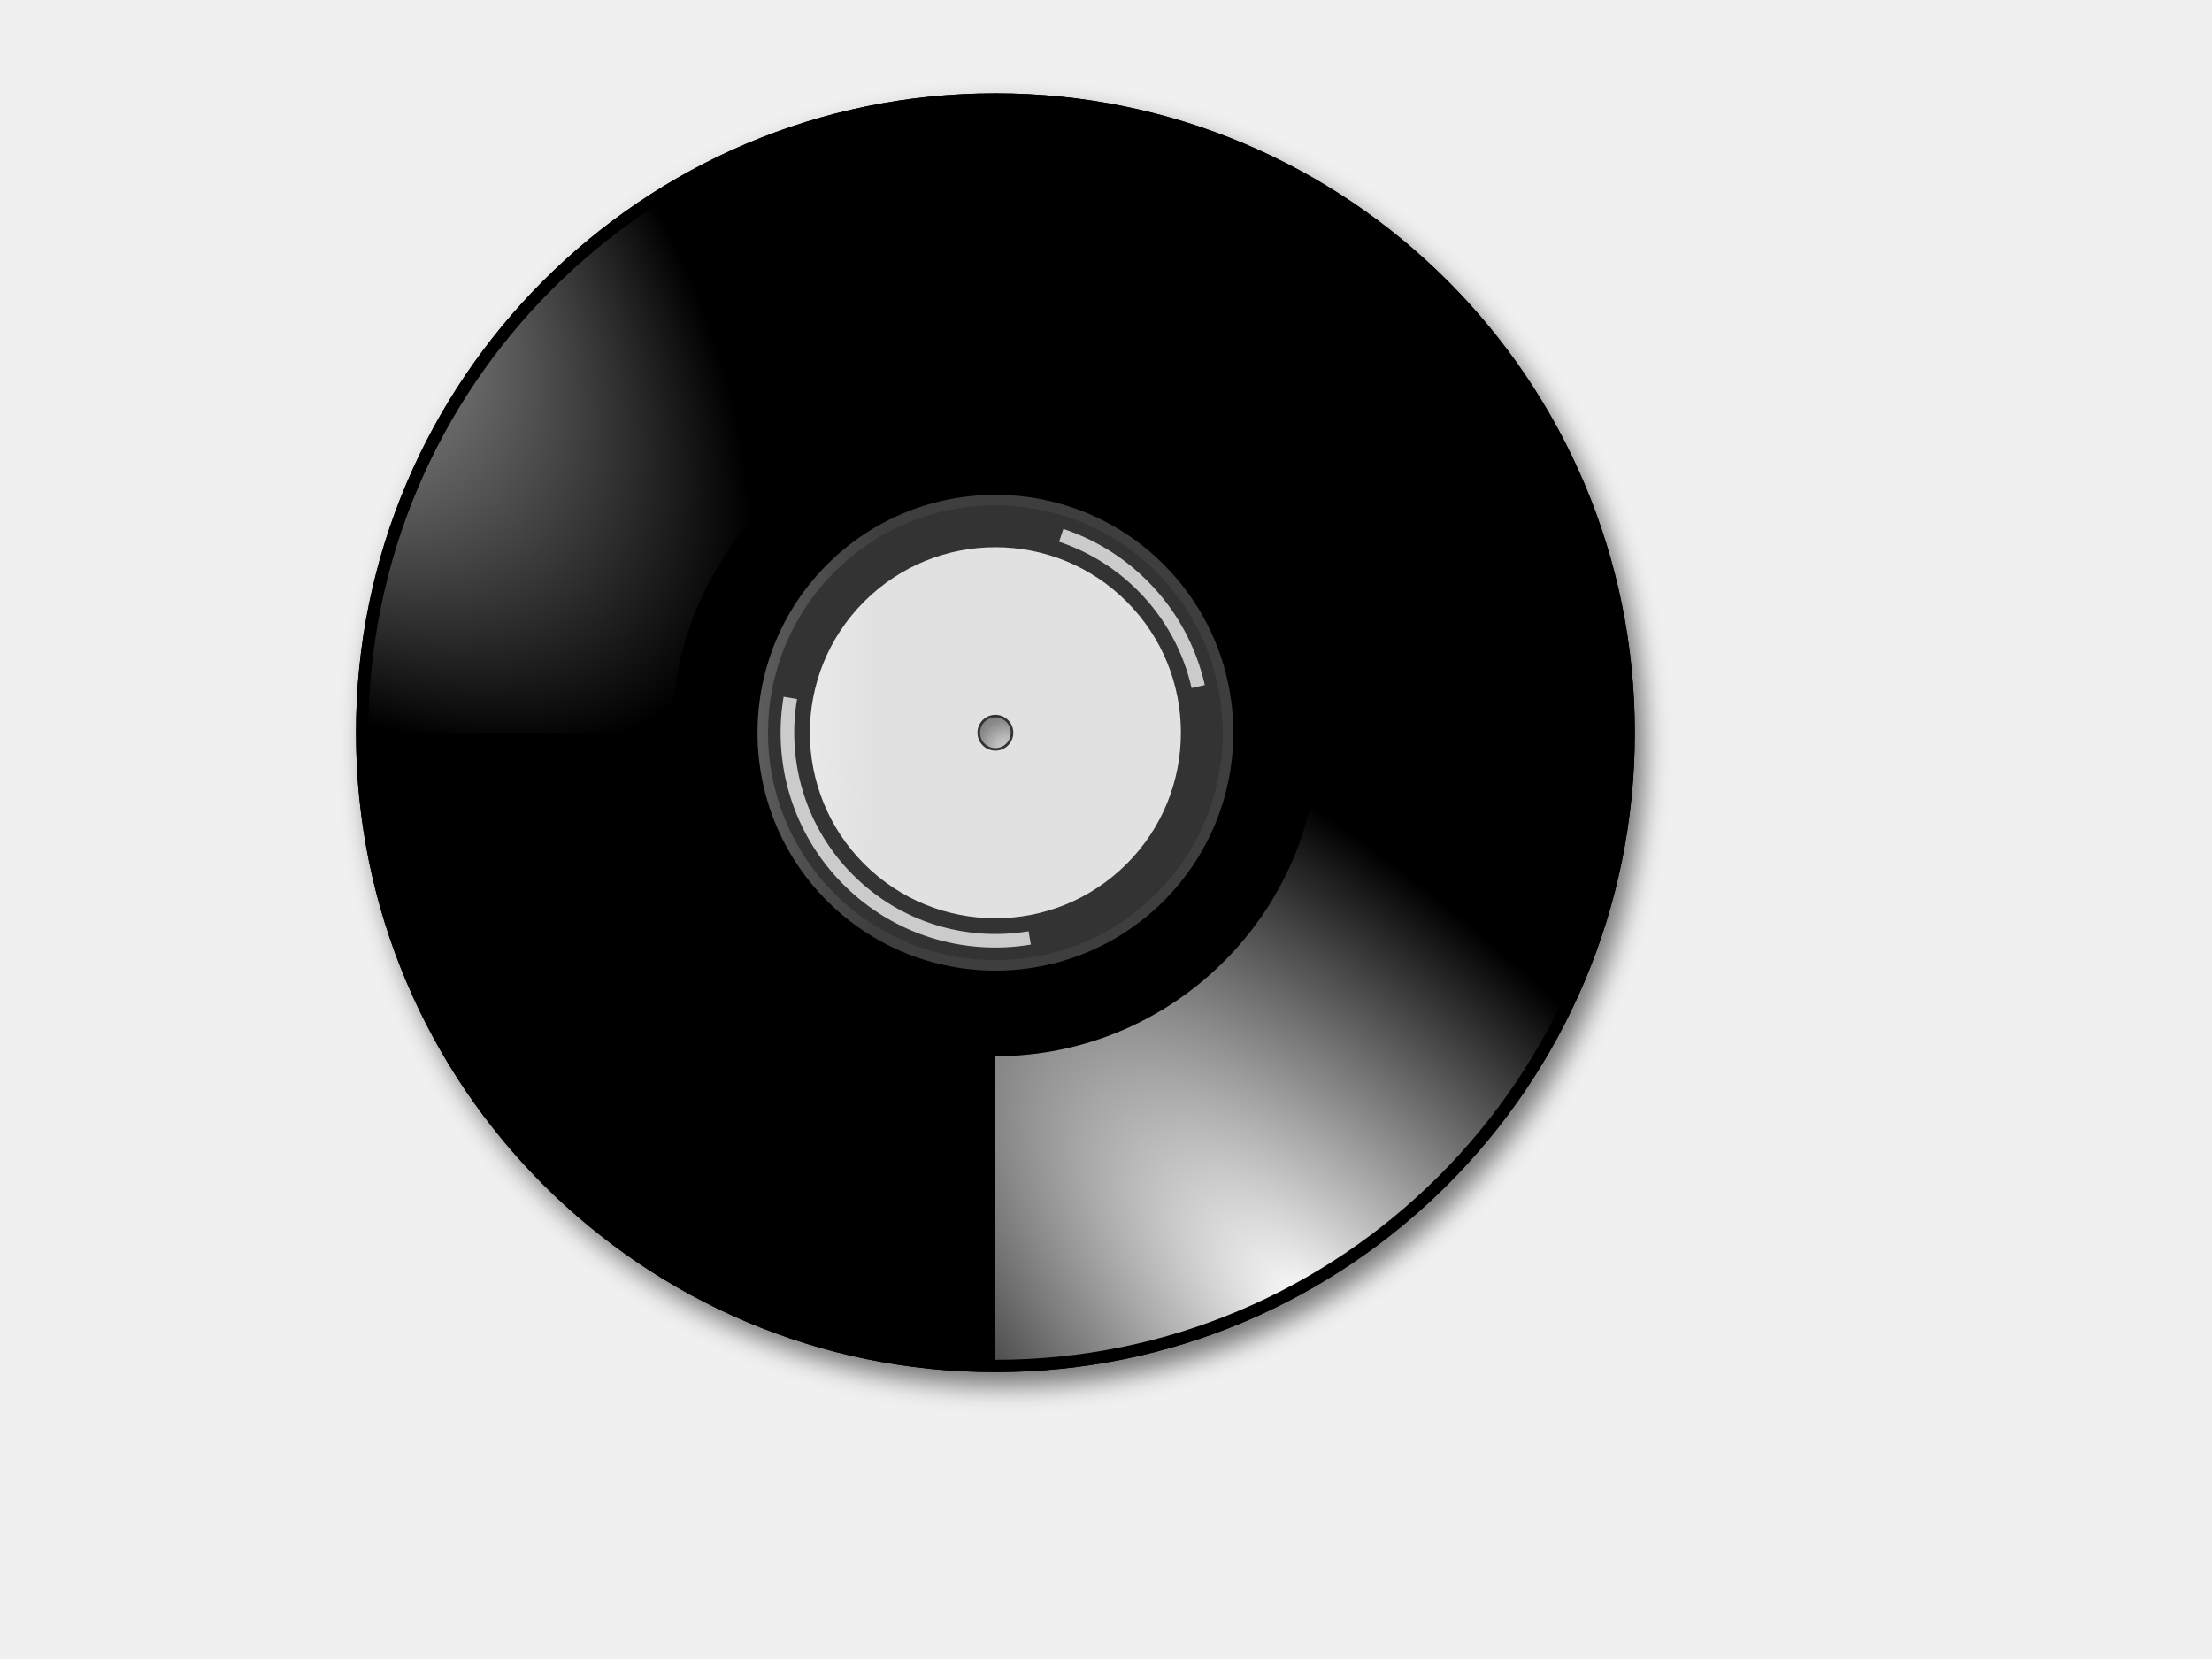
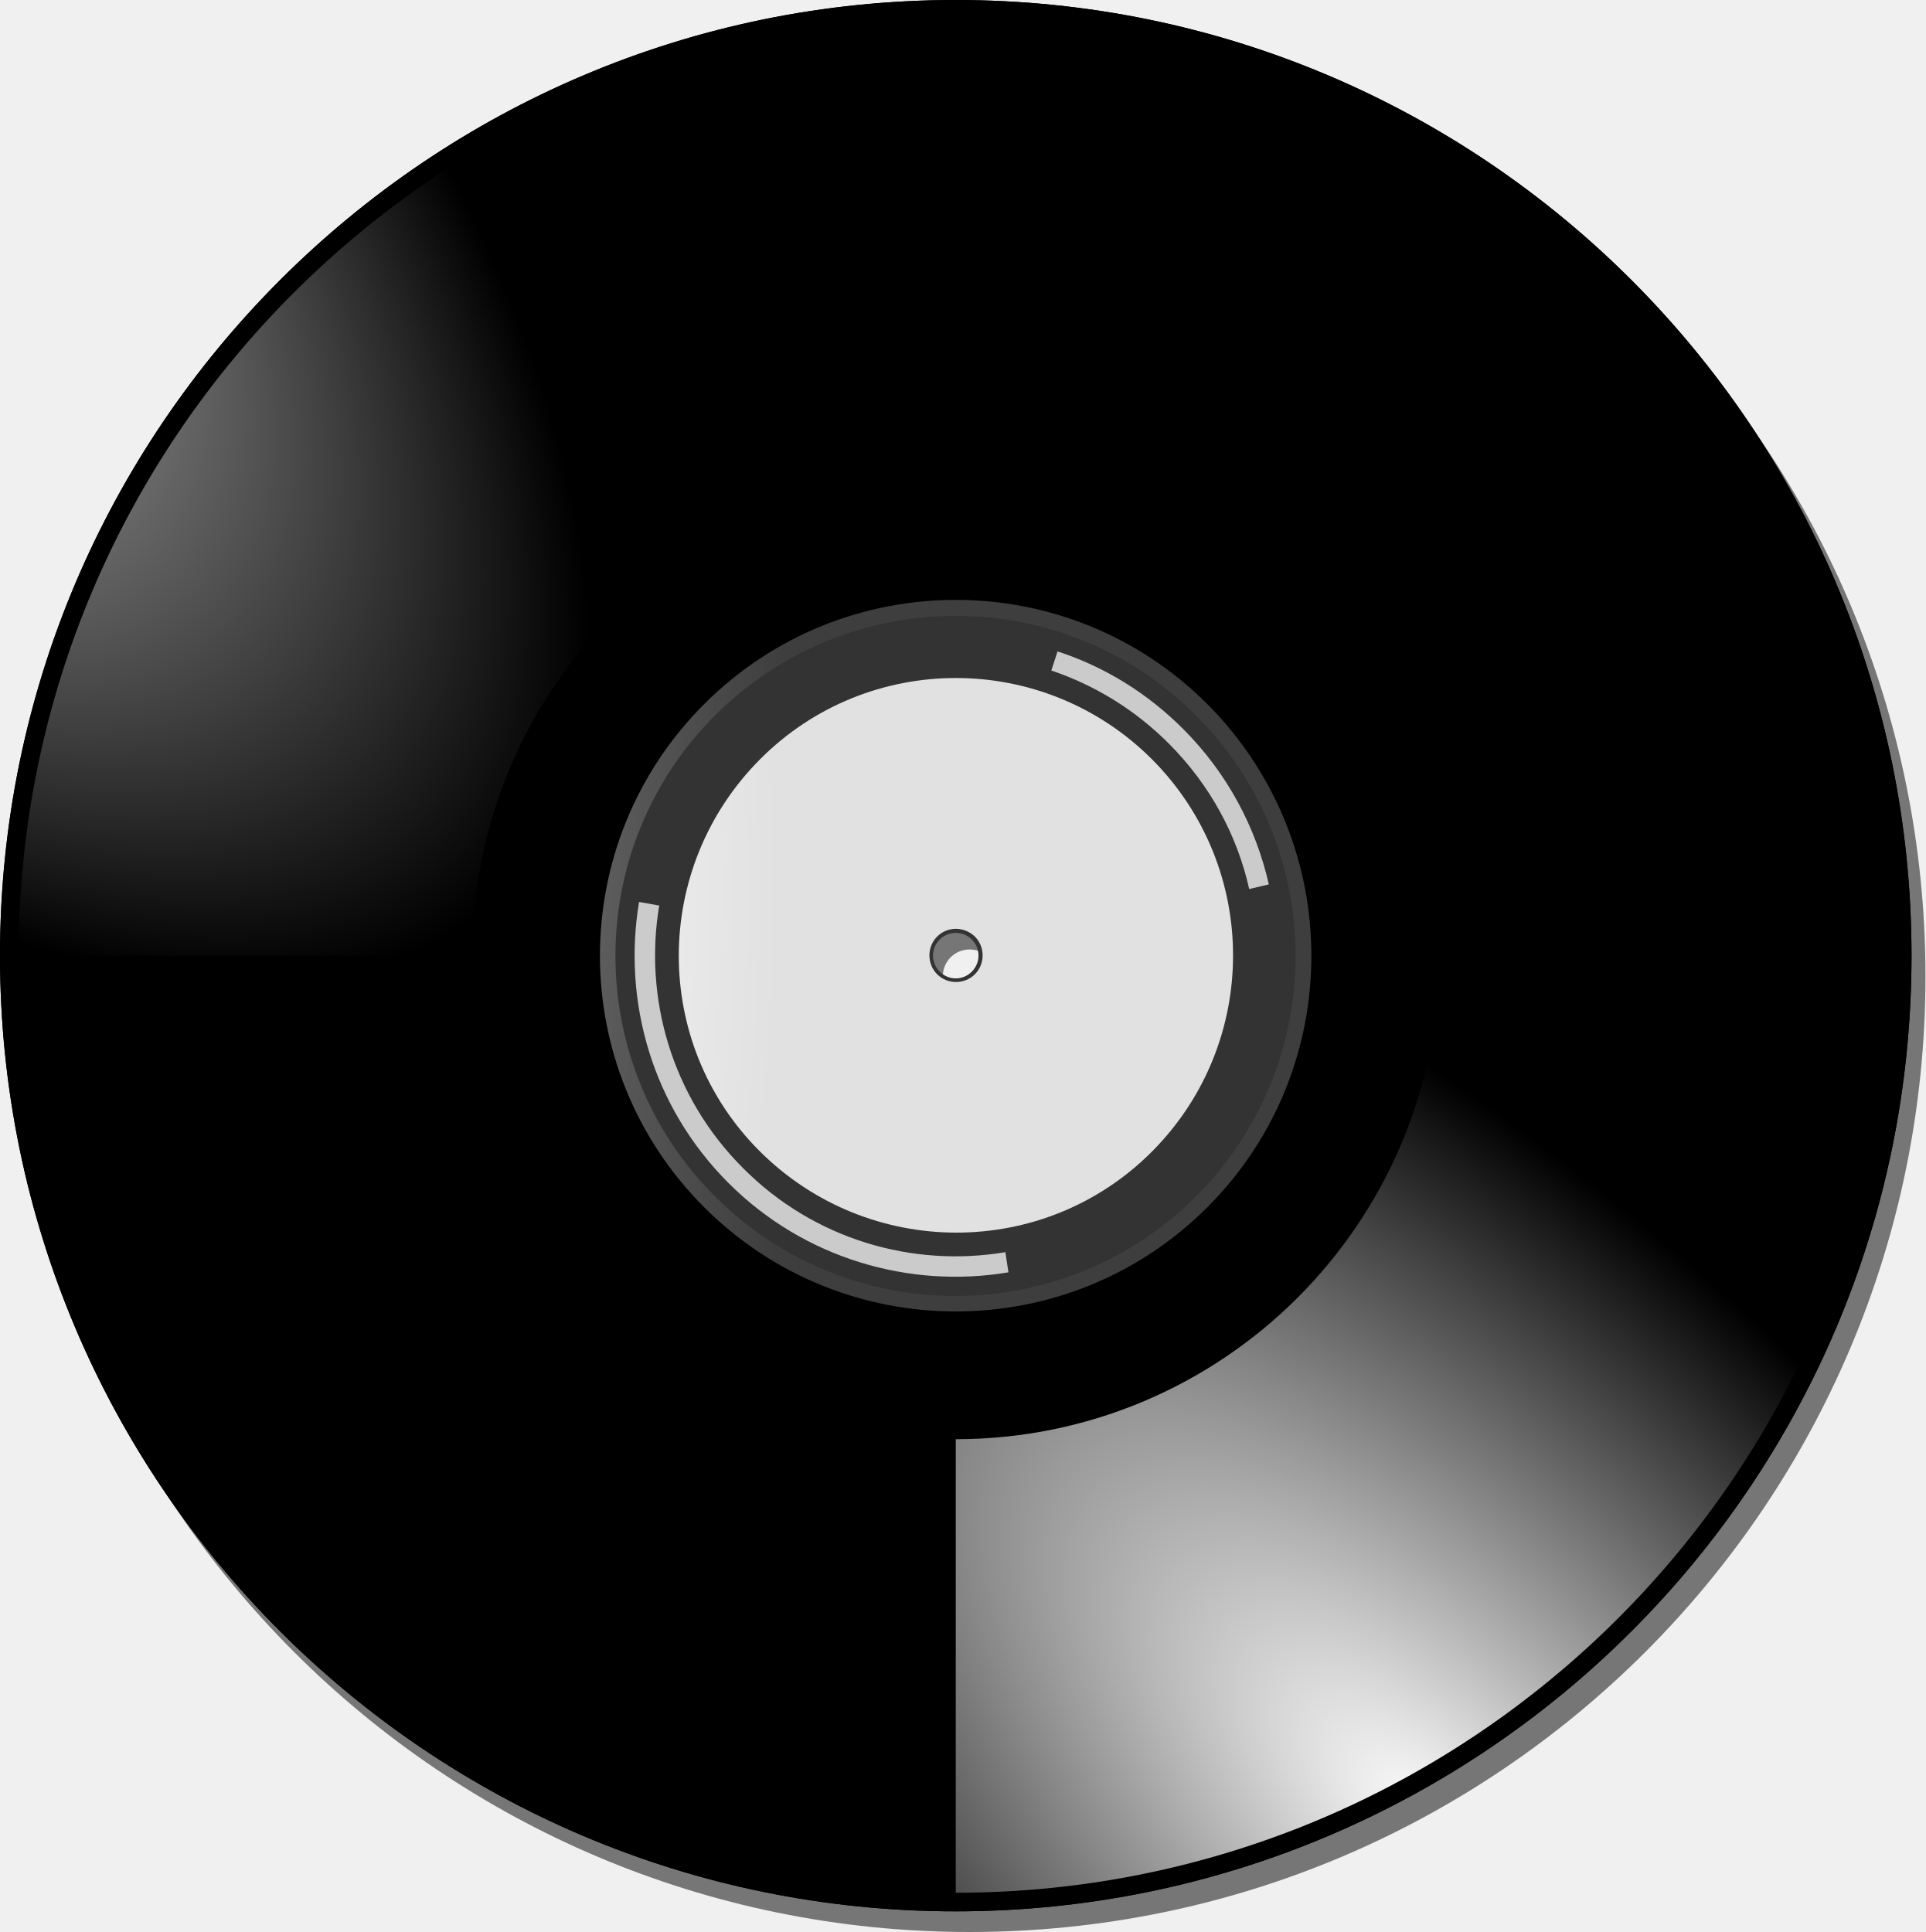
- <svg xmlns="http://www.w3.org/2000/svg" xmlns:xlink="http://www.w3.org/1999/xlink" viewBox="0 0 640 480">
-   <defs>
-     <filter id="g">
-       <feGaussianBlur stdDeviation="3.7" />
-     </filter>
-     <linearGradient id="a">
-       <stop stop-color="#fff" offset="0" />
-       <stop stop-color="#fff" stop-opacity="0" offset="1" />
-     </linearGradient>
-     <radialGradient id="j" cx="199.28" cy="192.84" r="53.688" gradientTransform="matrix(0 2.8729 -1 0 392.84 -372.51)" gradientUnits="userSpaceOnUse">
-       <stop stop-color="#f7f7f7" offset="0" />
-       <stop stop-color="#e1e1e1" offset="1" />
+ <svg xmlns="http://www.w3.org/2000/svg" version="1.1" id="Layer_1" x="0px" y="0px" viewBox="0 0 372.7 374" style="enable-background:new 0 0 372.7 374;" xml:space="preserve">
+   <style type="text/css">
+ 	.st0{fill-rule:evenodd;clip-rule:evenodd;fill-opacity:0.509;}
+ 	.st1{fill-rule:evenodd;clip-rule:evenodd;}
+ 	.st2{fill-rule:evenodd;clip-rule:evenodd;fill:#333333;}
+ 	.st3{fill-rule:evenodd;clip-rule:evenodd;fill:url(#SVGID_1_);}
+ 	.st4{fill-rule:evenodd;clip-rule:evenodd;fill:url(#SVGID_2_);}
+ 	.st5{fill-rule:evenodd;clip-rule:evenodd;fill:url(#SVGID_3_);}
+ 	.st6{fill-rule:evenodd;clip-rule:evenodd;fill:url(#SVGID_4_);}
+ 	.st7{opacity:0.743;fill-rule:evenodd;clip-rule:evenodd;fill:#FFFFFF;enable-background:new    ;}
+ </style>
+   <g>
+     <path class="st0" d="M187.7,4C85.6,4,2.7,86.9,2.7,189s82.9,185,185,185s185-82.9,185-185S289.8,4,187.7,4z M187.7,183.8   c2.9,0,5.2,2.3,5.2,5.2s-2.3,5.2-5.2,5.2c-2.9,0-5.2-2.3-5.2-5.2S184.8,183.8,187.7,183.8z" />
+     <path class="st1" d="M185,0C82.9,0,0,82.9,0,185s82.9,185,185,185s185-82.9,185-185S287.1,0,185,0z M185,179.8   c2.9,0,5.2,2.3,5.2,5.2s-2.3,5.2-5.2,5.2c-2.9,0-5.2-2.3-5.2-5.2S182.1,179.8,185,179.8z" />
+     <path class="st2" d="M185,117.7c-37.2,0-67.3,30.2-67.3,67.3c0,37.2,30.2,67.3,67.3,67.3c37.2,0,67.3-30.2,67.3-67.3   C252.3,147.8,222.2,117.7,185,117.7z M185,180.6c2.5,0,4.4,2,4.4,4.4s-2,4.4-4.4,4.4s-4.4-2-4.4-4.4S182.5,180.6,185,180.6z" />
+     <path class="st1" d="M185,0C82.9,0,0,82.9,0,185s82.9,185,185,185s185-82.9,185-185S287.1,0,185,0z M185,3.6   c100.1,0,181.4,81.3,181.4,181.4S285.2,366.4,185,366.4S3.6,285.2,3.6,185S84.8,3.6,185,3.6L185,3.6z" />
+     <radialGradient id="SVGID_1_" cx="129.681" cy="434.839" r="92.5" gradientTransform="matrix(0.8696 -0.8696 -1.9615 -1.9615 1018.611 1320.149)" gradientUnits="userSpaceOnUse">
+       <stop offset="0" style="stop-color:#FFFFFF" />
+       <stop offset="1" style="stop-color:#FFFFFF;stop-opacity:0" />
    </radialGradient>
-     <radialGradient id="h" cx="289.43" cy="209.67" r="92.5" gradientTransform="matrix(-.86959 .86959 -1.9615 -1.9615 681.51 178.14)" gradientUnits="userSpaceOnUse" xlink:href="#a" />
-     <radialGradient id="k" cx="199.28" cy="192.84" r="68.844" gradientTransform="matrix(0 2.7782 -.82388 0 358.88 -353.65)" gradientUnits="userSpaceOnUse">
-       <stop stop-color="#6c6c6c" offset="0" />
-       <stop stop-color="#3e3e3e" offset="1" />
+     <path class="st3" d="M278.6,185c0,51.7-41.9,93.6-93.6,93.6v87.8c100.1,0,181.4-81.3,181.4-181.4L278.6,185L278.6,185z" />
+     <radialGradient id="SVGID_2_" cx="233.179" cy="485.821" r="92.5" gradientTransform="matrix(-0.8696 0.8696 1.9615 1.9615 -834.6107 -1164.149)" gradientUnits="userSpaceOnUse">
+       <stop offset="0" style="stop-color:#FFFFFF" />
+       <stop offset="1" style="stop-color:#FFFFFF;stop-opacity:0" />
    </radialGradient>
-     <radialGradient id="i" cx="289.43" cy="209.67" r="92.5" gradientTransform="matrix(.86959 -.86959 1.9615 1.9615 -281.51 221.86)" gradientUnits="userSpaceOnUse" xlink:href="#a" />
-   </defs>
-   <g fill-rule="evenodd" stroke-width="2.7">
-     <path d="m290.71 31c-102.12 0-185 82.88-185 185s82.88 185 185 185 185-82.88 185-185-82.88-185-185-185zm0 179.81c2.866 0 5.188 2.321 5.188 5.188s-2.321 5.188-5.188 5.188c-2.866 0-5.188-2.321-5.188-5.188s2.321-5.188 5.188-5.188z" fill-opacity=".509" filter="url(#g)" />
-     <path d="m288 27c-102.12 0-185 82.88-185 185s82.88 185 185 185 185-82.88 185-185-82.88-185-185-185zm0 179.81c2.866 0 5.188 2.321 5.188 5.188s-2.321 5.188-5.188 5.188c-2.866 0-5.188-2.321-5.188-5.188s2.321-5.188 5.188-5.188z" />
-     <path d="m288 144.66c-37.159 0-67.344 30.184-67.344 67.344 0 37.159 30.184 67.344 67.344 67.344 37.159 0 67.344-30.184 67.344-67.344 0-37.159-30.184-67.344-67.344-67.344zm0 62.906c2.454 0 4.438 1.983 4.438 4.438s-1.983 4.438-4.438 4.438-4.438-1.983-4.438-4.438 1.983-4.438 4.438-4.438z" fill="#333" />
-     <path d="m288 27c-102.12 0-185 82.88-185 185s82.88 185 185 185 185-82.88 185-185-82.88-185-185-185zm0 3.594c100.15 0 181.44 81.258 181.44 181.41s-81.289 181.44-181.44 181.44-181.44-81.289-181.44-181.44 81.289-181.41 181.44-181.41z" />
-     <path d="m381.56 212c0 51.651-41.911 93.594-93.562 93.594v87.844c100.15 0 181.44-81.289 181.44-181.44h-87.875z" fill="url(#i)" />
-     <path d="m194.44 212c0-51.651 41.911-93.594 93.562-93.594v-87.844c-100.15 0-181.44 81.289-181.44 181.44h87.875z" fill="url(#h)" />
-     <path d="m336.68 163.32c-26.867-26.867-70.493-26.867-97.36 0s-26.867 70.493 0 97.36 70.493 26.867 97.36 0 26.867-70.493 0-97.36zm-2.143 2.143c25.684 25.684 25.684 67.389 0 93.073s-67.389 25.684-93.073 0-25.684-67.389 0-93.073 67.389-25.684 93.073 0z" fill="url(#k)" />
-     <path d="m325.96 174.04c-20.953-20.953-54.973-20.953-75.926 0s-20.953 54.973 0 75.926 54.973 20.953 75.926 0 20.953-54.973 0-75.926zm-34.295 34.295c2.027 2.027 2.027 5.309 0 7.336s-5.309 2.027-7.336 0c-2.027-2.027-2.027-5.309 0-7.336s5.309-2.027 7.336 0z" fill="url(#j)" />
-     <g fill="#fff">
-       <path d="m331.95 168.05c-7.062-7.062-15.406-12.053-24.285-15.004l-1.238 3.712c8.315 2.764 16.125 7.463 22.738 14.076 8.056 8.056 13.256 17.884 15.601 28.24l3.823-0.862c-2.502-11.056-8.038-21.561-16.639-30.162z" opacity=".743" />
-       <path d="m230.61 202.26l-3.889-0.663c-3.237 19.173 2.538 39.573 17.324 54.359 14.746 14.746 35.076 20.526 54.204 17.346l-0.641-3.867c-17.925 2.984-36.962-2.446-50.779-16.264-13.852-13.852-19.253-32.947-16.219-50.912z" opacity=".743" />
+     <path class="st4" d="M91.4,185c0-51.7,41.9-93.6,93.6-93.6V3.6C84.9,3.6,3.6,84.9,3.6,185L91.4,185L91.4,185z" />
+     <radialGradient id="SVGID_3_" cx="125.475" cy="483.229" r="68.844" gradientTransform="matrix(0 2.7782 0.8239 0 -301.1196 -175.6044)" gradientUnits="userSpaceOnUse">
+       <stop offset="0" style="stop-color:#6C6C6C" />
+       <stop offset="1" style="stop-color:#3E3E3E" />
+     </radialGradient>
+     <path class="st5" d="M233.7,136.3c-26.9-26.9-70.5-26.9-97.4,0s-26.9,70.5,0,97.4s70.5,26.9,97.4,0S260.5,163.2,233.7,136.3   L233.7,136.3z M231.5,138.5c25.7,25.7,25.7,67.4,0,93.1s-67.4,25.7-93.1,0s-25.7-67.4,0-93.1S205.9,112.8,231.5,138.5z" />
+     <radialGradient id="SVGID_4_" cx="124.348" cy="482.16" r="53.688" gradientTransform="matrix(0 2.8729 1 0 -385.16 -184.2368)" gradientUnits="userSpaceOnUse">
+       <stop offset="0" style="stop-color:#F7F7F7" />
+       <stop offset="1" style="stop-color:#E1E1E1" />
+     </radialGradient>
+     <path class="st6" d="M223,147c-21-21-55-21-75.9,0s-21,55,0,75.9s55,21,75.9,0S243.9,168,223,147L223,147z M188.7,181.3   c2,2,2,5.3,0,7.3s-5.3,2-7.3,0c-2-2-2-5.3,0-7.3S186.6,179.3,188.7,181.3z" />
+     <g>
+       <path class="st7" d="M229,141.1c-7.1-7.1-15.4-12.1-24.3-15l-1.2,3.7c8.3,2.8,16.1,7.5,22.7,14.1c8.1,8.1,13.3,17.9,15.6,28.2    l3.8-0.9C243.1,160.2,237.6,149.7,229,141.1L229,141.1z" />
+       <path class="st7" d="M127.6,175.3l-3.9-0.7c-3.2,19.2,2.5,39.6,17.3,54.4c14.7,14.7,35.1,20.5,54.2,17.3l-0.6-3.9    c-17.9,3-37-2.4-50.8-16.3C130,212.3,124.6,193.2,127.6,175.3L127.6,175.3z" />
    </g>
  </g>
</svg>
